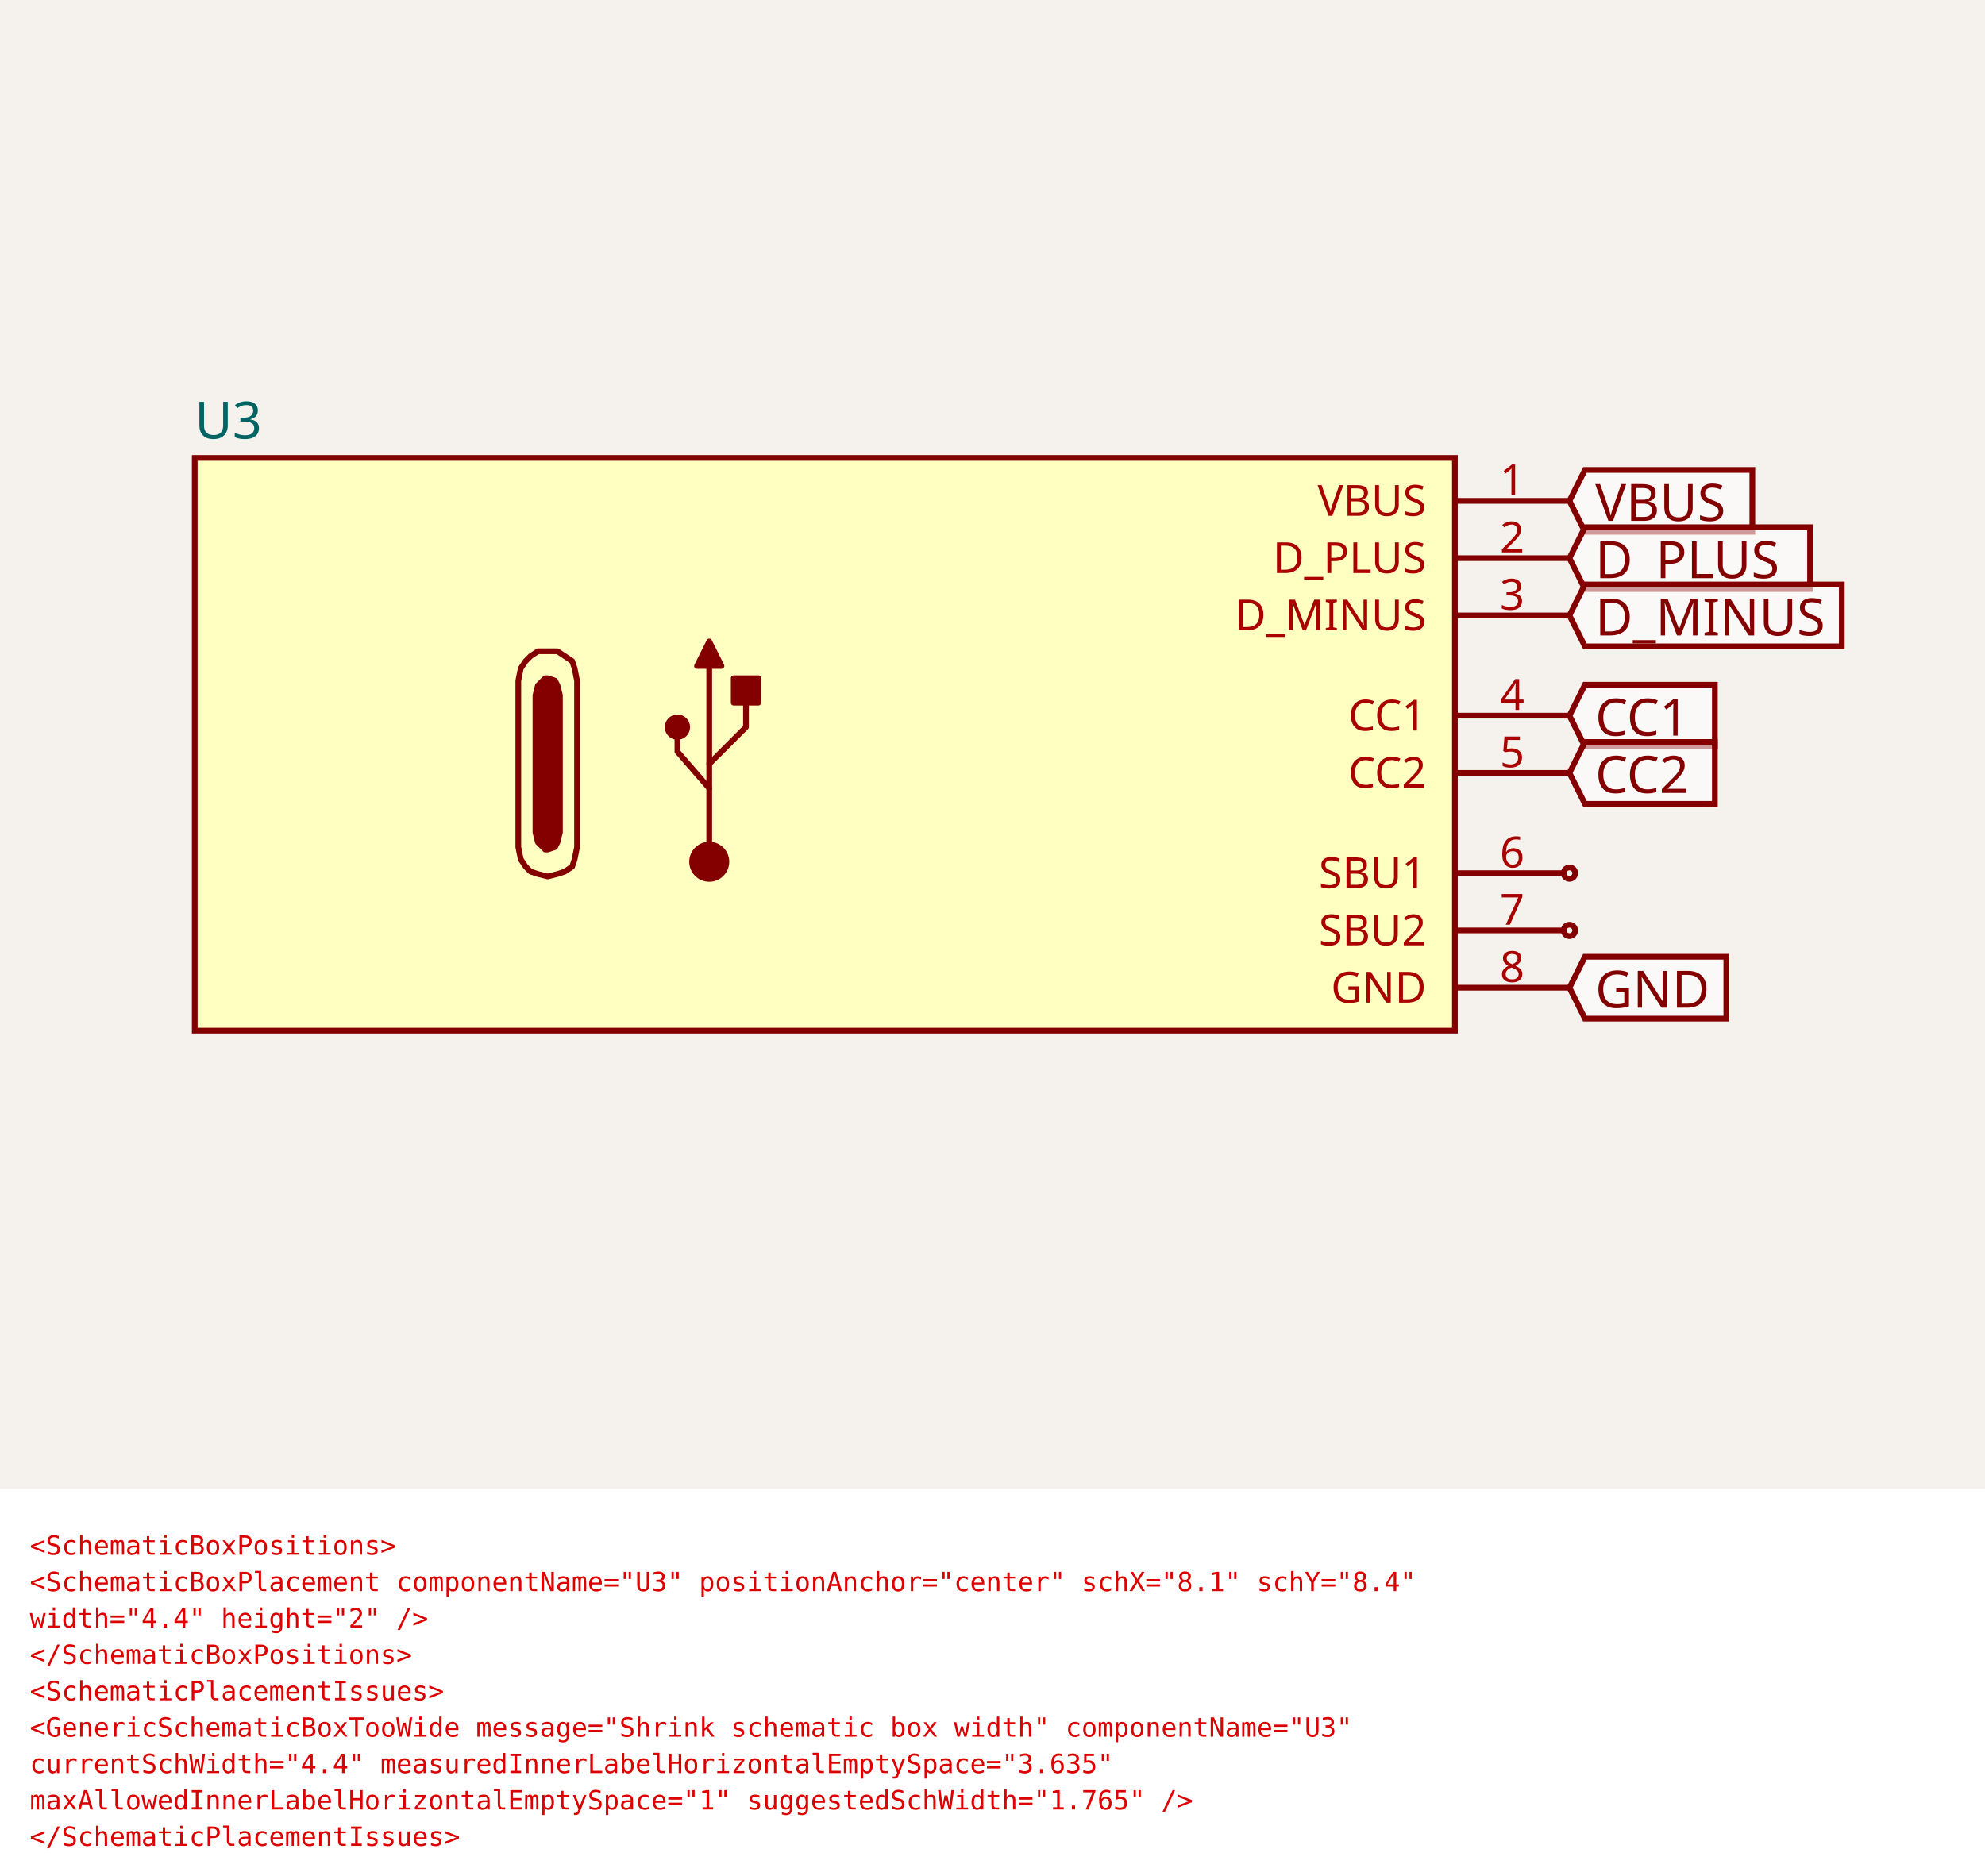
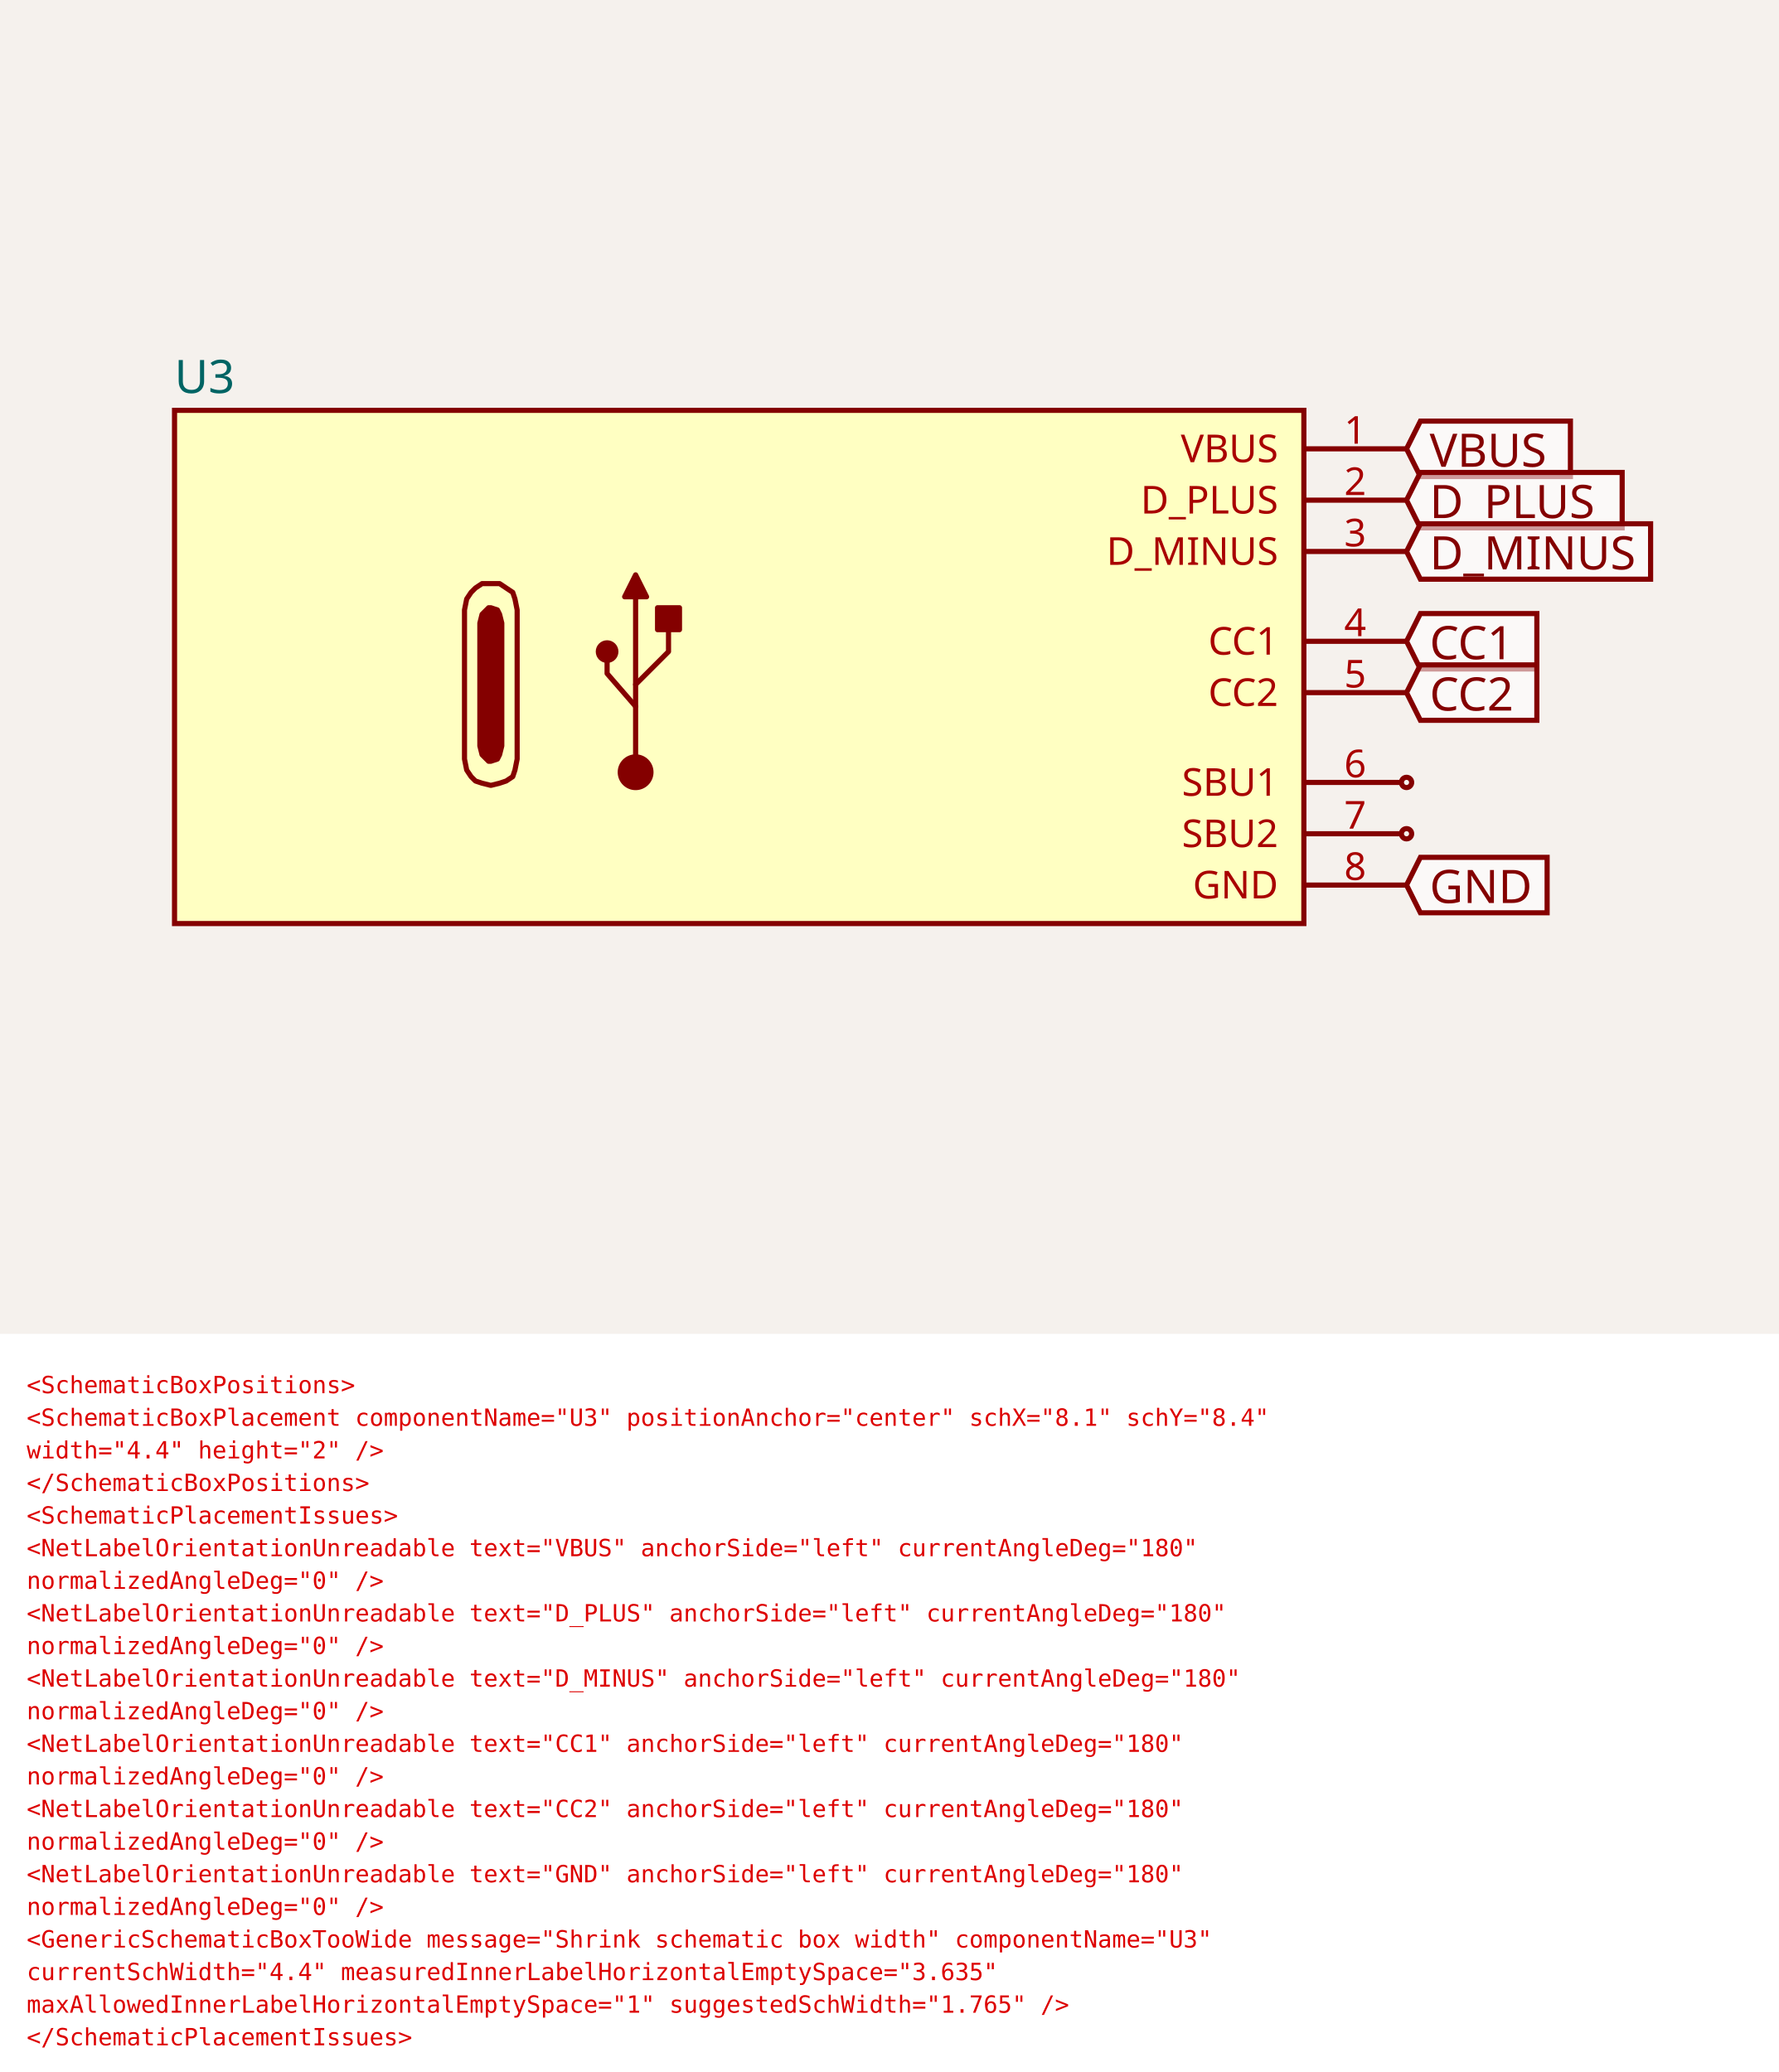
- <svg xmlns="http://www.w3.org/2000/svg" width="1200" height="1134" viewBox="0 0 1200 1134" role="img" aria-label="schematic analysis fixture">
+ <svg xmlns="http://www.w3.org/2000/svg" width="1200" height="1398" viewBox="0 0 1200 1398" role="img" aria-label="schematic analysis fixture">
  <g transform="translate(0, 0)">
    <style>
              .boundary { fill: rgb(245, 241, 237); }
              .schematic-boundary { fill: none; stroke: #fff; }
              .component { fill: none; stroke: rgb(132, 0, 0); }
              .chip { fill: rgb(255, 255, 194); stroke: rgb(132, 0, 0); }
              .component-pin { fill: none; stroke: rgb(132, 0, 0); }
              /* Basic per-trace hover fallback */
              .trace:hover {
                filter: invert(1);
              }
              .trace:hover .trace-crossing-outline {
                opacity: 0;
              }
              .trace:hover .trace-junction {
                filter: invert(1);
              }
              /* Net-hover highlighting: when a trace or its overlays are hovered,
                 invert color for all traces (base + overlays) sharing the same
                 subcircuit connectivity key. Also hide crossing outline during hover. */
              
              .text { font-family: sans-serif; fill: rgb(0, 150, 0); }
              .pin-number { fill: rgb(169, 0, 0); }
              .port-label { fill: rgb(0, 100, 100); }
              .component-name { fill: rgb(0, 100, 100); }
            </style>
    <rect class="boundary" x="0" y="0" width="1200" height="900" />
    <g data-circuit-json-type="schematic_component" data-schematic-component-id="schematic_component_0">
      <rect class="component chip" x="117.733" y="276.863" width="761.802" height="346.274" stroke-width="3.463px" fill="rgb(255, 255, 194)" stroke="rgb(132, 0, 0)" />
      <rect class="component-overlay" x="117.733" y="276.863" width="761.802" height="346.274" fill="transparent" />
      <text x="117.733" y="645.645" fill="#006464" text-anchor="start" dominant-baseline="middle" font-family="sans-serif" font-size="31.165px" transform="rotate(0, 117.7331, 645.6446)" />
      <text x="117.733" y="254.355" fill="#006464" text-anchor="start" dominant-baseline="middle" font-family="sans-serif" font-size="31.165px" transform="rotate(0, 117.7331, 254.3554)">U3</text>
      <line class="component-pin" x1="879.535" y1="302.834" x2="948.79" y2="302.834" stroke-width="3.463px" />
      <g data-schematic-port-id="source_port_0">
        <rect x="945.327" y="299.371" width="6.925" height="6.925" opacity="0" />
      </g>
      <text class="pin-number" x="914.163" y="299.371" style="font-family: sans-serif;" fill="rgb(169, 0, 0)" text-anchor="middle" dominant-baseline="auto" font-size="25.971px" transform="">1</text>
      <text class="pin-number" x="862.222" y="302.834" style="font-family: sans-serif;" fill="rgb(169, 0, 0)" text-anchor="end" dominant-baseline="middle" font-size="25.971px" transform="">VBUS</text>
      <line class="component-pin" x1="879.535" y1="337.461" x2="948.79" y2="337.461" stroke-width="3.463px" />
      <g data-schematic-port-id="source_port_1">
        <rect x="945.327" y="333.998" width="6.925" height="6.925" opacity="0" />
      </g>
      <text class="pin-number" x="914.163" y="333.998" style="font-family: sans-serif;" fill="rgb(169, 0, 0)" text-anchor="middle" dominant-baseline="auto" font-size="25.971px" transform="">2</text>
      <text class="pin-number" x="862.222" y="337.461" style="font-family: sans-serif;" fill="rgb(169, 0, 0)" text-anchor="end" dominant-baseline="middle" font-size="25.971px" transform="">D_PLUS</text>
      <line class="component-pin" x1="879.535" y1="372.088" x2="948.79" y2="372.088" stroke-width="3.463px" />
      <g data-schematic-port-id="source_port_2">
        <rect x="945.327" y="368.626" width="6.925" height="6.925" opacity="0" />
      </g>
      <text class="pin-number" x="914.163" y="368.626" style="font-family: sans-serif;" fill="rgb(169, 0, 0)" text-anchor="middle" dominant-baseline="auto" font-size="25.971px" transform="">3</text>
      <text class="pin-number" x="862.222" y="372.088" style="font-family: sans-serif;" fill="rgb(169, 0, 0)" text-anchor="end" dominant-baseline="middle" font-size="25.971px" transform="">D_MINUS</text>
      <line class="component-pin" x1="879.535" y1="432.686" x2="948.79" y2="432.686" stroke-width="3.463px" />
      <g data-schematic-port-id="source_port_3">
        <rect x="945.327" y="429.224" width="6.925" height="6.925" opacity="0" />
      </g>
      <text class="pin-number" x="914.163" y="429.224" style="font-family: sans-serif;" fill="rgb(169, 0, 0)" text-anchor="middle" dominant-baseline="auto" font-size="25.971px" transform="">4</text>
      <text class="pin-number" x="862.222" y="432.686" style="font-family: sans-serif;" fill="rgb(169, 0, 0)" text-anchor="end" dominant-baseline="middle" font-size="25.971px" transform="">CC1</text>
      <line class="component-pin" x1="879.535" y1="467.314" x2="948.79" y2="467.314" stroke-width="3.463px" />
      <g data-schematic-port-id="source_port_4">
        <rect x="945.327" y="463.851" width="6.925" height="6.925" opacity="0" />
      </g>
      <text class="pin-number" x="914.163" y="463.851" style="font-family: sans-serif;" fill="rgb(169, 0, 0)" text-anchor="middle" dominant-baseline="auto" font-size="25.971px" transform="">5</text>
      <text class="pin-number" x="862.222" y="467.314" style="font-family: sans-serif;" fill="rgb(169, 0, 0)" text-anchor="end" dominant-baseline="middle" font-size="25.971px" transform="">CC2</text>
      <line class="component-pin" x1="879.535" y1="527.912" x2="945.327" y2="527.912" stroke-width="3.463px" />
      <g data-schematic-port-id="source_port_5">
        <circle class="component-pin" cx="948.79" cy="527.912" r="3.463" stroke-width="3.463px" />
        <rect x="945.327" y="524.449" width="6.925" height="6.925" opacity="0" />
      </g>
      <text class="pin-number" x="914.163" y="524.449" style="font-family: sans-serif;" fill="rgb(169, 0, 0)" text-anchor="middle" dominant-baseline="auto" font-size="25.971px" transform="">6</text>
      <text class="pin-number" x="862.222" y="527.912" style="font-family: sans-serif;" fill="rgb(169, 0, 0)" text-anchor="end" dominant-baseline="middle" font-size="25.971px" transform="">SBU1</text>
      <line class="component-pin" x1="879.535" y1="562.539" x2="945.327" y2="562.539" stroke-width="3.463px" />
      <g data-schematic-port-id="source_port_6">
        <circle class="component-pin" cx="948.79" cy="562.539" r="3.463" stroke-width="3.463px" />
        <rect x="945.327" y="559.076" width="6.925" height="6.925" opacity="0" />
      </g>
      <text class="pin-number" x="914.163" y="559.076" style="font-family: sans-serif;" fill="rgb(169, 0, 0)" text-anchor="middle" dominant-baseline="auto" font-size="25.971px" transform="">7</text>
      <text class="pin-number" x="862.222" y="562.539" style="font-family: sans-serif;" fill="rgb(169, 0, 0)" text-anchor="end" dominant-baseline="middle" font-size="25.971px" transform="">SBU2</text>
      <line class="component-pin" x1="879.535" y1="597.166" x2="948.79" y2="597.166" stroke-width="3.463px" />
      <g data-schematic-port-id="source_port_7">
        <rect x="945.327" y="593.704" width="6.925" height="6.925" opacity="0" />
      </g>
      <text class="pin-number" x="914.163" y="593.704" style="font-family: sans-serif;" fill="rgb(169, 0, 0)" text-anchor="middle" dominant-baseline="auto" font-size="25.971px" transform="">8</text>
      <text class="pin-number" x="862.222" y="597.166" style="font-family: sans-serif;" fill="rgb(169, 0, 0)" text-anchor="end" dominant-baseline="middle" font-size="25.971px" transform="">GND</text>
      <path d="M 348.849 411.525 L 347.369 404.126 L 345.889 399.687 L 341.45 396.727 L 337.01 393.768 L 331.091 393.768 L 325.172 393.768 L 320.732 396.727 L 317.773 399.687 L 314.813 404.126 L 313.333 411.525 L 313.333 512.152 L 314.813 519.551 L 317.773 523.99 L 320.732 526.95 L 325.172 528.43 L 331.091 529.909 L 337.01 528.43 L 341.45 526.95 L 345.889 523.99 L 347.369 519.551 L 348.849 512.152 L 348.849 411.525" stroke="rgb(132, 0, 0)" stroke-width="3.463" fill="none" stroke-linecap="round" stroke-linejoin="round" data-schematic-component-id="schematic_component_0" />
      <path d="M 338.49 420.404 L 337.01 414.485 L 335.53 411.525 L 331.091 410.045 L 329.611 410.045 L 328.131 411.525 L 325.172 414.485 L 323.692 420.404 L 323.692 503.273 L 325.172 509.192 L 328.131 512.152 L 329.611 513.631 L 331.091 513.631 L 335.53 512.152 L 337.01 509.192 L 338.49 503.273 L 338.49 420.404" stroke="rgb(132, 0, 0)" stroke-width="3.463" fill="rgba(132, 0, 0)" stroke-linecap="round" stroke-linejoin="round" data-schematic-component-id="schematic_component_0" />
      <path d="M 428.758 521.031 L 428.758 402.646" stroke="rgb(132, 0, 0)" stroke-width="3.463" fill="none" stroke-linecap="round" stroke-linejoin="round" data-schematic-component-id="schematic_component_0" />
      <path d="M 428.758 476.636 L 409.52 454.439 L 409.52 439.641" stroke="rgb(132, 0, 0)" stroke-width="3.463" fill="none" stroke-linecap="round" stroke-linejoin="round" data-schematic-component-id="schematic_component_0" />
      <path d="M 428.758 461.838 L 450.955 439.641 L 450.955 424.843" stroke="rgb(132, 0, 0)" stroke-width="3.463" fill="none" stroke-linecap="round" stroke-linejoin="round" data-schematic-component-id="schematic_component_0" />
      <path d="M 421.359 402.646 L 428.758 387.848 L 436.157 402.646 L 421.359 402.646" stroke="rgb(132, 0, 0)" stroke-width="3.463" fill="rgba(132, 0, 0)" stroke-linecap="round" stroke-linejoin="round" data-schematic-component-id="schematic_component_0" />
      <path d="M 443.556 424.843 L 458.354 424.843 L 458.354 410.045 L 443.556 410.045 L 443.556 424.843" stroke="rgb(132, 0, 0)" stroke-width="3.463" fill="rgba(132, 0, 0)" stroke-linecap="round" stroke-linejoin="round" data-schematic-component-id="schematic_component_0" />
      <circle cx="428.758" cy="521.031" r="10.359" fill="rgba(132, 0, 0)" stroke="rgba(132, 0, 0)" stroke-width="3.463" data-schematic-circle-id="schematic_circle_0" data-schematic-component-id="schematic_component_0" />
      <circle cx="409.52" cy="439.641" r="5.919" fill="rgba(132, 0, 0)" stroke="rgba(132, 0, 0)" stroke-width="3.463" data-schematic-circle-id="schematic_circle_1" data-schematic-component-id="schematic_component_0" />
    </g>
    <g class="schematic-port-hover" data-schematic-port-id="source_port_0">
      <circle cx="948.79" cy="302.834" r="6.925" fill="red" opacity="0" />
    </g>
    <g class="schematic-port-hover" data-schematic-port-id="source_port_1">
      <circle cx="948.79" cy="337.461" r="6.925" fill="red" opacity="0" />
    </g>
    <g class="schematic-port-hover" data-schematic-port-id="source_port_2">
      <circle cx="948.79" cy="372.088" r="6.925" fill="red" opacity="0" />
    </g>
    <g class="schematic-port-hover" data-schematic-port-id="source_port_3">
      <circle cx="948.79" cy="432.686" r="6.925" fill="red" opacity="0" />
    </g>
    <g class="schematic-port-hover" data-schematic-port-id="source_port_4">
      <circle cx="948.79" cy="467.314" r="6.925" fill="red" opacity="0" />
    </g>
    <g class="schematic-port-hover" data-schematic-port-id="source_port_5">
      <circle cx="948.79" cy="527.912" r="6.925" fill="red" opacity="0" />
    </g>
    <g class="schematic-port-hover" data-schematic-port-id="source_port_6">
      <circle cx="948.79" cy="562.539" r="6.925" fill="red" opacity="0" />
    </g>
    <g class="schematic-port-hover" data-schematic-port-id="source_port_7">
      <circle cx="948.79" cy="597.166" r="6.925" fill="red" opacity="0" />
    </g>
    <path class="net-label" d="     M 948.79,302.834     L 958.139,284.135     L 1059.344,284.135     L 1059.344,321.532     L 958.139,321.532     Z   " fill="rgba(255, 255, 255, 0.6)" stroke="rgb(132, 0, 0)" stroke-width="3.463px" />
    <text class="net-label-text" x="964.372" y="302.834" fill="rgb(132, 0, 0)" text-anchor="start" dominant-baseline="central" font-family="sans-serif" font-variant-numeric="tabular-nums" font-size="31.165px" transform="">VBUS</text>
    <path class="net-label" d="     M 948.79,337.461     L 958.139,318.762     L 1094.248,318.762     L 1094.248,356.16     L 958.139,356.16     Z   " fill="rgba(255, 255, 255, 0.6)" stroke="rgb(132, 0, 0)" stroke-width="3.463px" />
    <text class="net-label-text" x="964.372" y="337.461" fill="rgb(132, 0, 0)" text-anchor="start" dominant-baseline="central" font-family="sans-serif" font-variant-numeric="tabular-nums" font-size="31.165px" transform="">D_PLUS</text>
    <path class="net-label" d="     M 948.79,372.088     L 958.139,353.39     L 1113.432,353.39     L 1113.432,390.787     L 958.139,390.787     Z   " fill="rgba(255, 255, 255, 0.6)" stroke="rgb(132, 0, 0)" stroke-width="3.463px" />
    <text class="net-label-text" x="964.372" y="372.088" fill="rgb(132, 0, 0)" text-anchor="start" dominant-baseline="central" font-family="sans-serif" font-variant-numeric="tabular-nums" font-size="31.165px" transform="">D_MINUS</text>
    <path class="net-label" d="     M 948.79,432.686     L 958.139,413.988     L 1036.697,413.988     L 1036.697,451.385     L 958.139,451.385     Z   " fill="rgba(255, 255, 255, 0.6)" stroke="rgb(132, 0, 0)" stroke-width="3.463px" />
    <text class="net-label-text" x="964.372" y="432.686" fill="rgb(132, 0, 0)" text-anchor="start" dominant-baseline="central" font-family="sans-serif" font-variant-numeric="tabular-nums" font-size="31.165px" transform="">CC1</text>
    <path class="net-label" d="     M 948.79,467.314     L 958.139,448.615     L 1036.697,448.615     L 1036.697,486.012     L 958.139,486.012     Z   " fill="rgba(255, 255, 255, 0.6)" stroke="rgb(132, 0, 0)" stroke-width="3.463px" />
    <text class="net-label-text" x="964.372" y="467.314" fill="rgb(132, 0, 0)" text-anchor="start" dominant-baseline="central" font-family="sans-serif" font-variant-numeric="tabular-nums" font-size="31.165px" transform="">CC2</text>
    <path class="net-label" d="     M 948.79,597.166     L 958.139,578.468     L 1043.623,578.468     L 1043.623,615.865     L 958.139,615.865     Z   " fill="rgba(255, 255, 255, 0.6)" stroke="rgb(132, 0, 0)" stroke-width="3.463px" />
    <text class="net-label-text" x="964.372" y="597.166" fill="rgb(132, 0, 0)" text-anchor="start" dominant-baseline="central" font-family="sans-serif" font-variant-numeric="tabular-nums" font-size="31.165px" transform="">GND</text>
  </g>
  <g transform="translate(0, 900) scale(1, 1) translate(0, 0)">
    <rect width="100%" height="100%" fill="#fff" />
    <text x="18" y="40" fill="#d00" font-family="Menlo, Consolas, monospace" font-size="16">
      <tspan x="18" dy="0">&lt;SchematicBoxPositions&gt;</tspan>
      <tspan x="18" dy="22">&lt;SchematicBoxPlacement componentName="U3" positionAnchor="center" schX="8.1" schY="8.4"</tspan>
      <tspan x="18" dy="22">  width="4.4" height="2" /&gt;</tspan>
      <tspan x="18" dy="22">&lt;/SchematicBoxPositions&gt;</tspan>
      <tspan x="18" dy="22">&lt;SchematicPlacementIssues&gt;</tspan>
+       <tspan x="18" dy="22">&lt;NetLabelOrientationUnreadable text="VBUS" anchorSide="left" currentAngleDeg="180"</tspan>
+       <tspan x="18" dy="22">  normalizedAngleDeg="0" /&gt;</tspan>
+       <tspan x="18" dy="22">&lt;NetLabelOrientationUnreadable text="D_PLUS" anchorSide="left" currentAngleDeg="180"</tspan>
+       <tspan x="18" dy="22">  normalizedAngleDeg="0" /&gt;</tspan>
+       <tspan x="18" dy="22">&lt;NetLabelOrientationUnreadable text="D_MINUS" anchorSide="left" currentAngleDeg="180"</tspan>
+       <tspan x="18" dy="22">  normalizedAngleDeg="0" /&gt;</tspan>
+       <tspan x="18" dy="22">&lt;NetLabelOrientationUnreadable text="CC1" anchorSide="left" currentAngleDeg="180"</tspan>
+       <tspan x="18" dy="22">  normalizedAngleDeg="0" /&gt;</tspan>
+       <tspan x="18" dy="22">&lt;NetLabelOrientationUnreadable text="CC2" anchorSide="left" currentAngleDeg="180"</tspan>
+       <tspan x="18" dy="22">  normalizedAngleDeg="0" /&gt;</tspan>
+       <tspan x="18" dy="22">&lt;NetLabelOrientationUnreadable text="GND" anchorSide="left" currentAngleDeg="180"</tspan>
+       <tspan x="18" dy="22">  normalizedAngleDeg="0" /&gt;</tspan>
      <tspan x="18" dy="22">&lt;GenericSchematicBoxTooWide message="Shrink schematic box width" componentName="U3"</tspan>
      <tspan x="18" dy="22">  currentSchWidth="4.4" measuredInnerLabelHorizontalEmptySpace="3.635"</tspan>
      <tspan x="18" dy="22">  maxAllowedInnerLabelHorizontalEmptySpace="1" suggestedSchWidth="1.765" /&gt;</tspan>
      <tspan x="18" dy="22">&lt;/SchematicPlacementIssues&gt;</tspan>
    </text>
  </g>
</svg>
